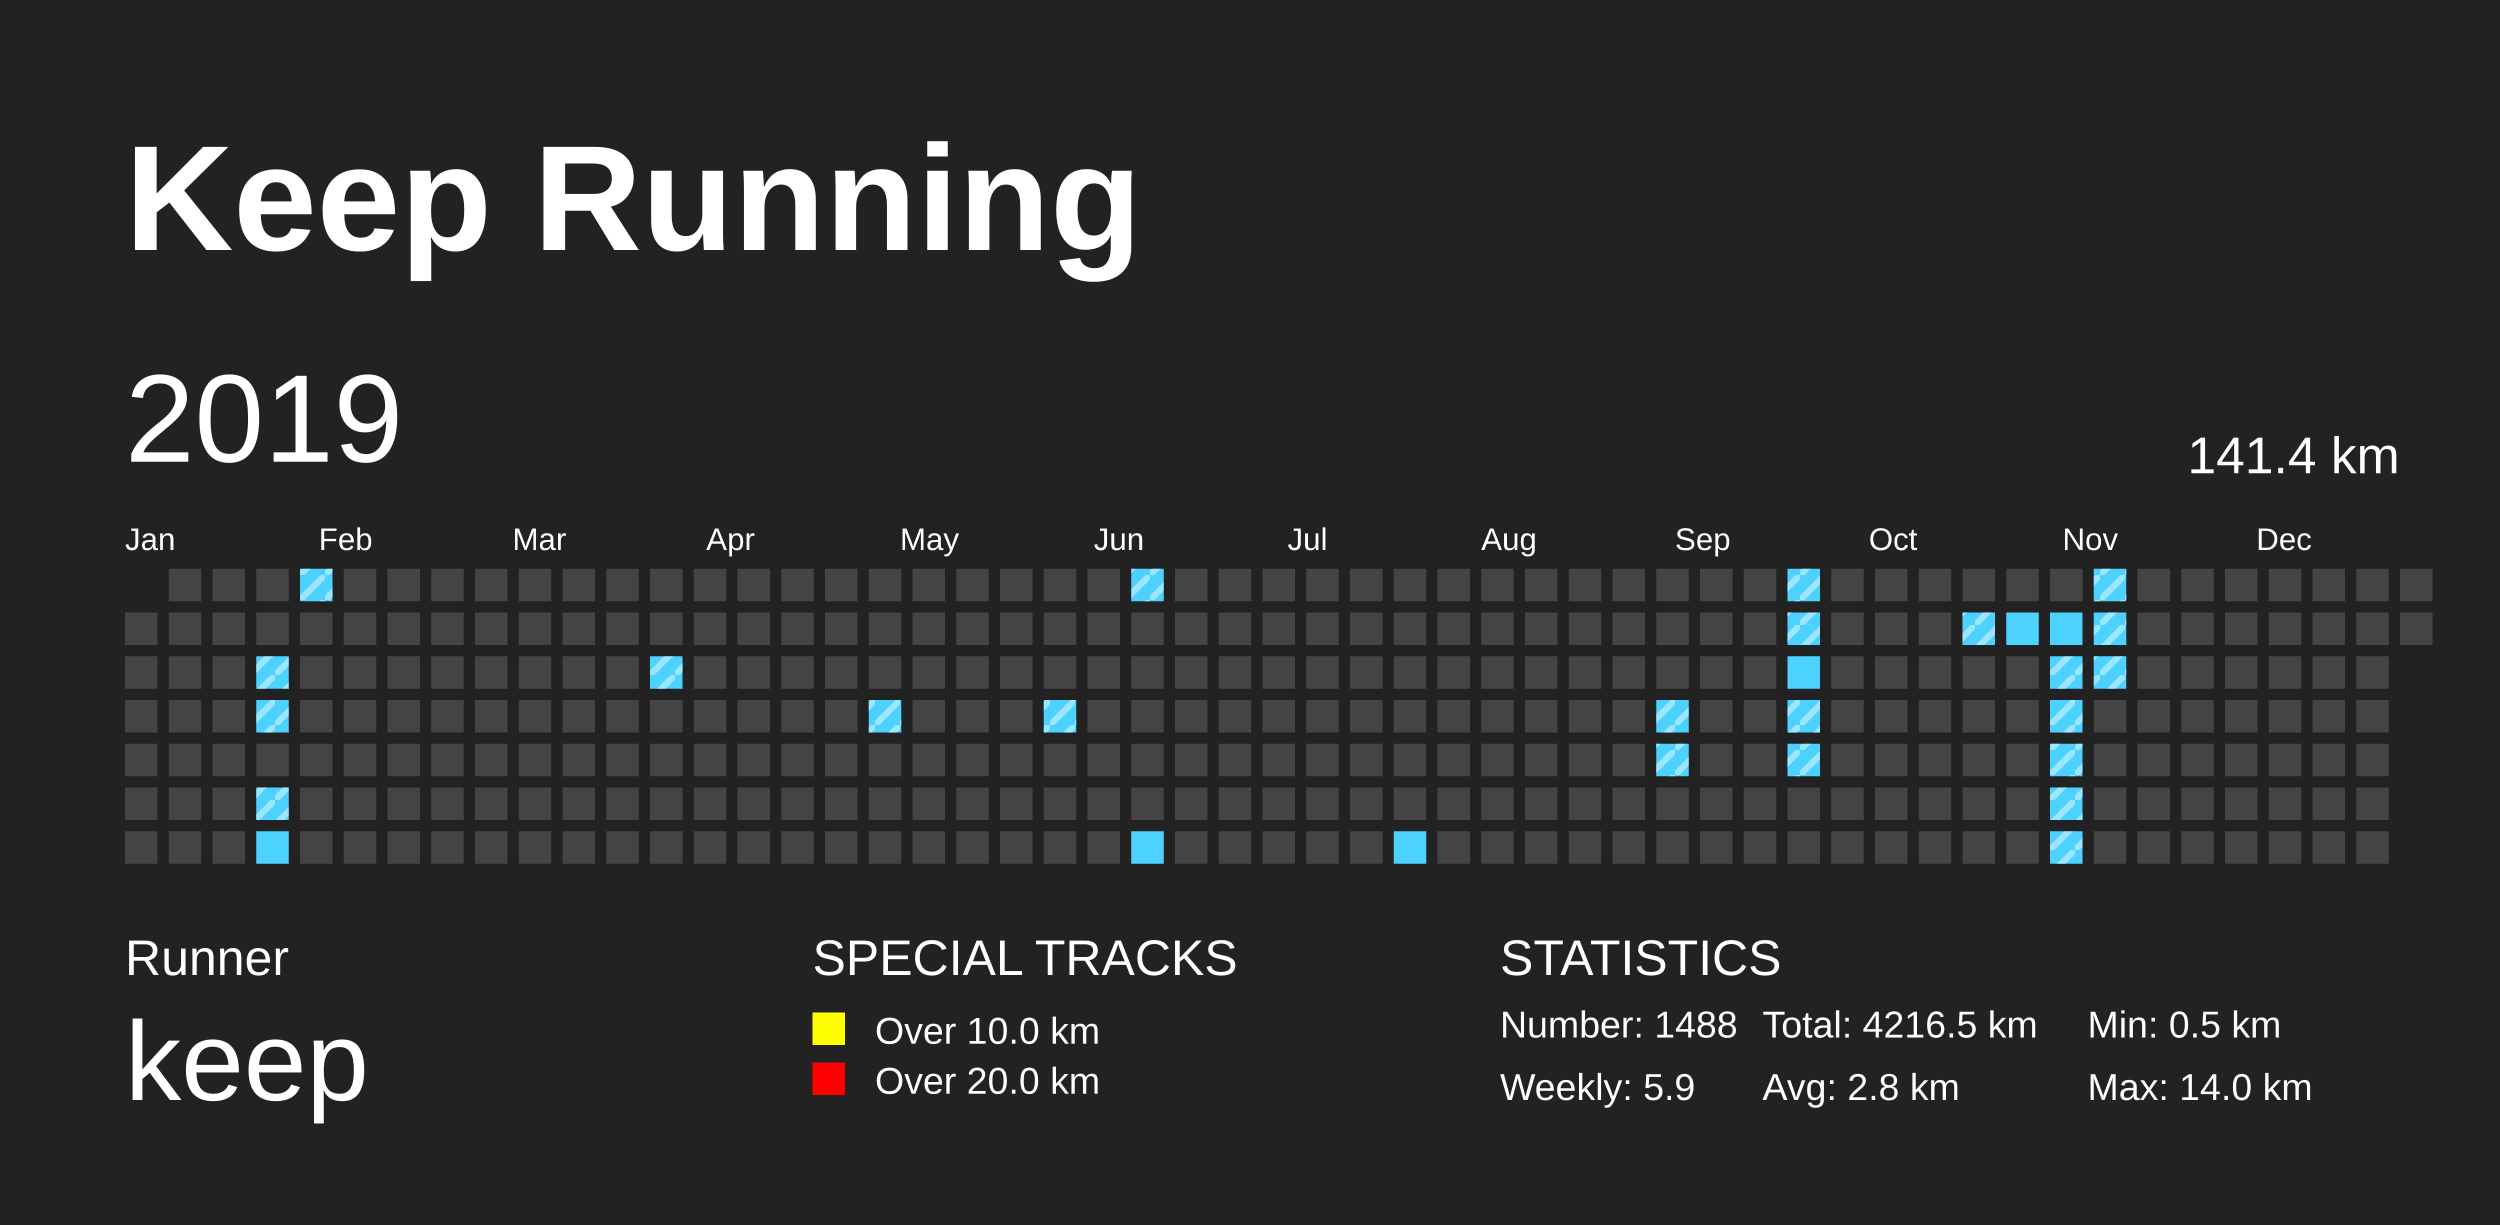
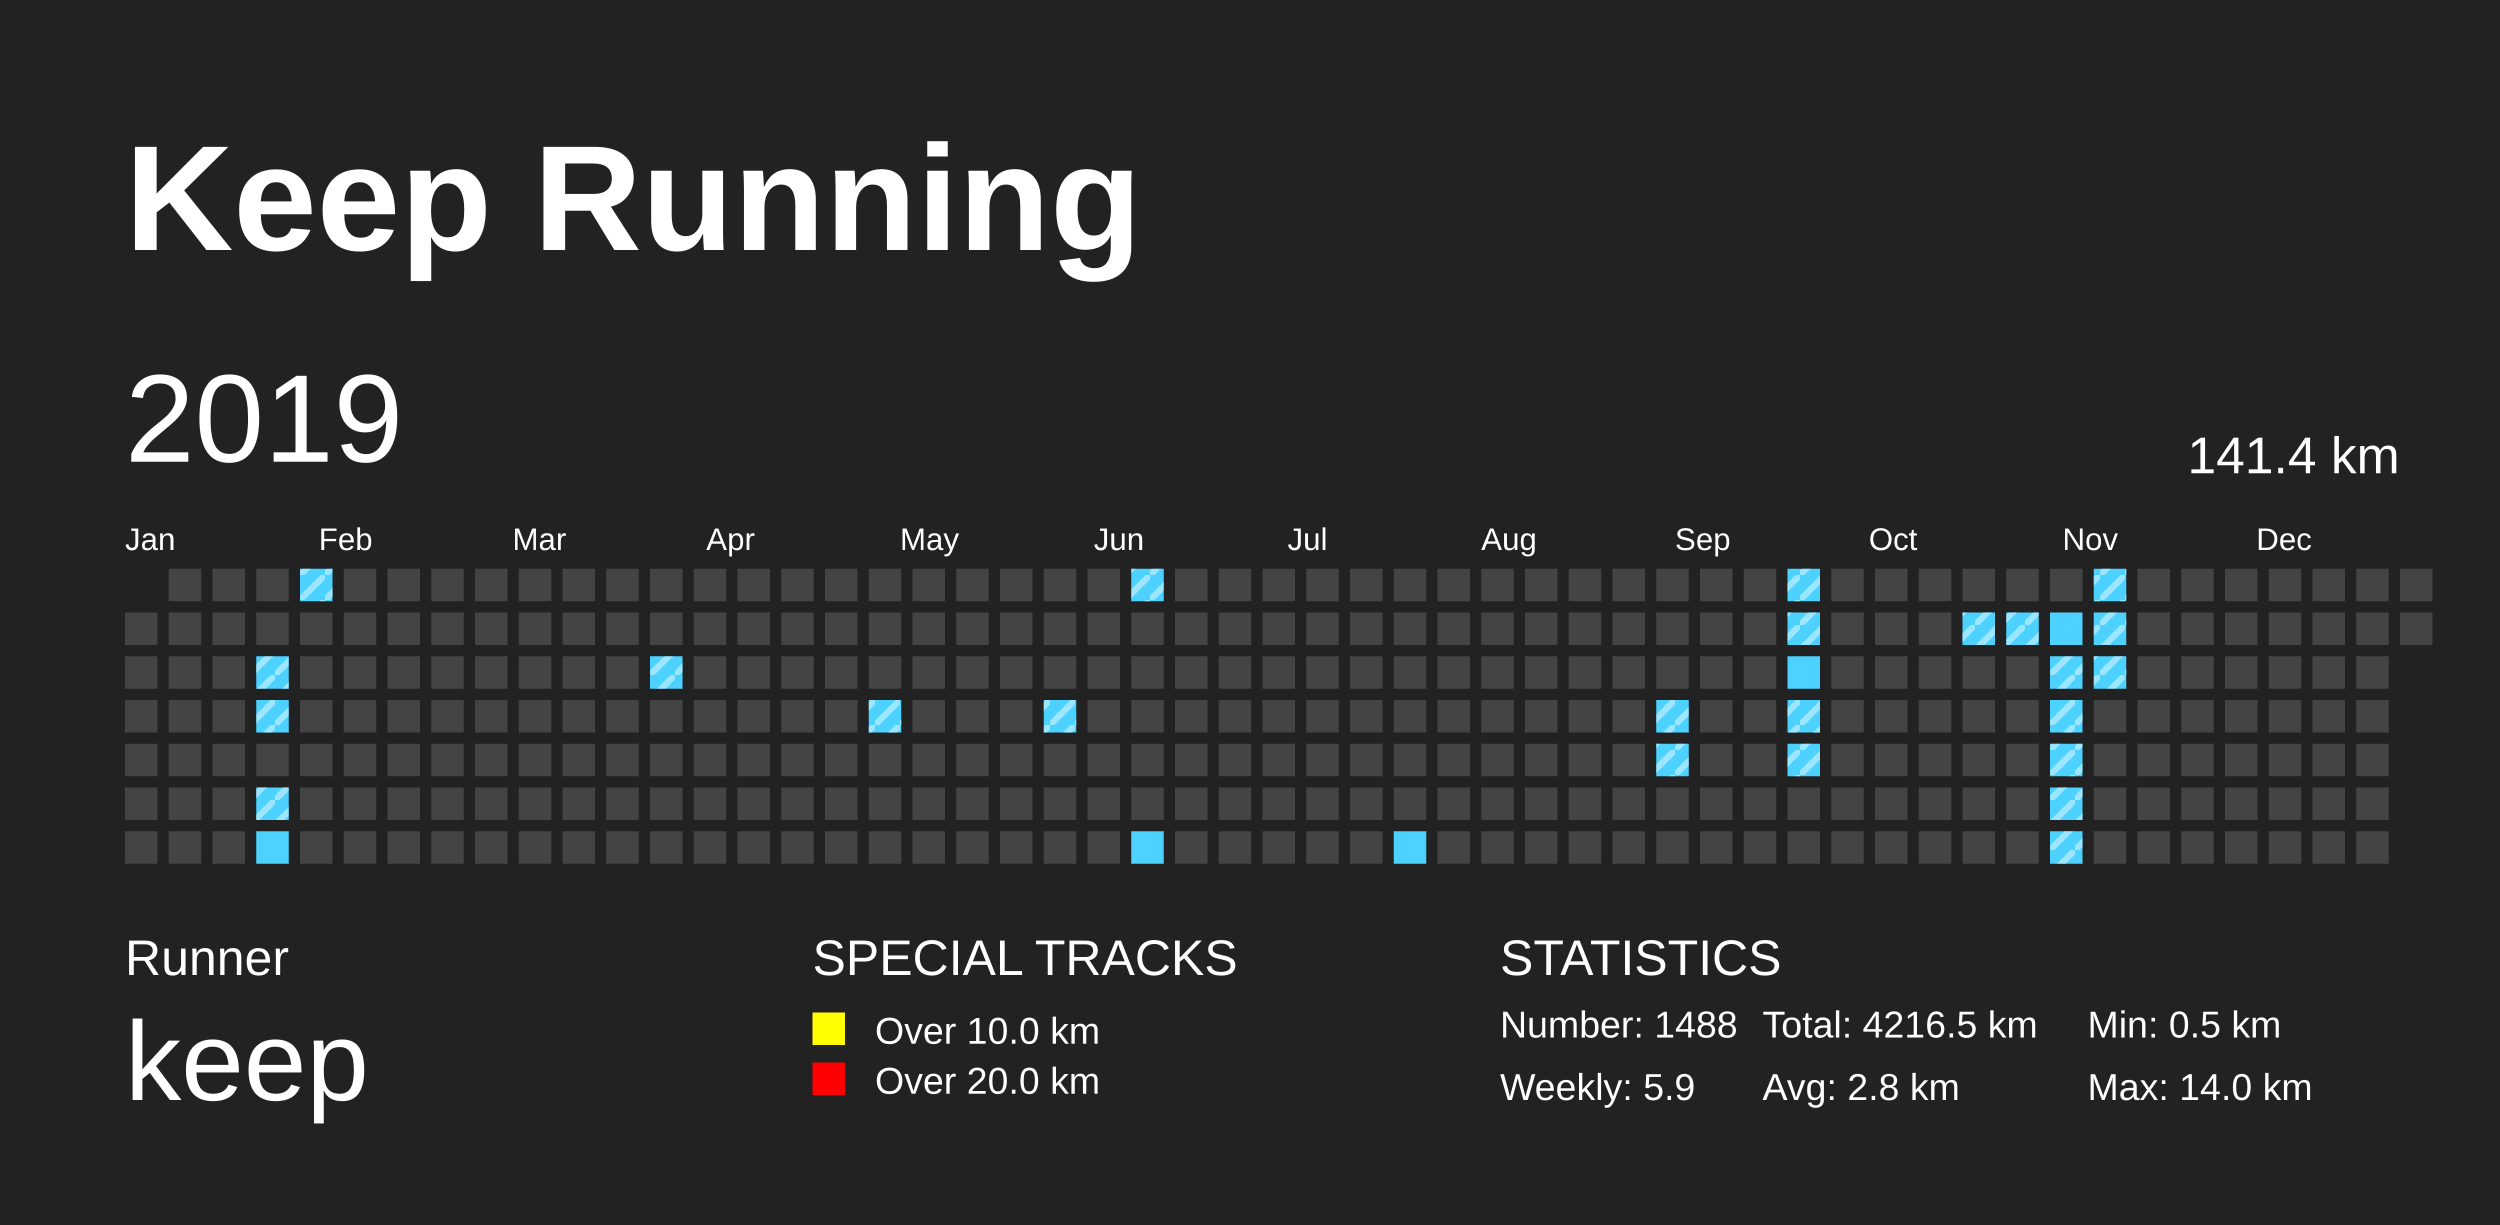
<svg xmlns="http://www.w3.org/2000/svg" baseProfile="full" height="98mm" version="1.1" viewBox="0,0,200,98" width="200mm">
  <defs>
    <pattern height="2" id="indoor-stripe" patternUnits="userSpaceOnUse" width="2">
      <line stroke="white" stroke-opacity="0.45" stroke-width="0.5" x1="0" x2="2" y1="2" y2="0" />
    </pattern>
  </defs>
  <rect fill="#222222" height="98" width="200" x="0" y="0" />
  <text fill="#FFFFFF" style="font-size:12px; font-family:Arial; font-weight:bold;" x="10" y="20">Keep Running</text>
  <text fill="#FFFFFF" style="font-size:4px; font-family:Arial" x="10" y="78">Runner</text>
  <text fill="#FFFFFF" style="font-size:9px; font-family:Arial" x="10" y="88">keep</text>
  <text fill="#FFFFFF" style="font-size:4px; font-family:Arial" x="65" y="78">SPECIAL TRACKS</text>
  <rect fill="yellow" height="2.6" width="2.6" x="65" y="81" />
  <text fill="#FFFFFF" style="font-size:3px; font-family:Arial" x="70" y="83.5">Over 10.0 km</text>
  <rect fill="red" height="2.6" width="2.6" x="65" y="85" />
  <text fill="#FFFFFF" style="font-size:3px; font-family:Arial" x="70" y="87.5">Over 20.0 km</text>
  <text fill="#FFFFFF" style="font-size:4px; font-family:Arial" x="120" y="78">STATISTICS</text>
  <text fill="#FFFFFF" style="font-size:3px; font-family:Arial" x="120" y="83">Number: 1488</text>
  <text fill="#FFFFFF" style="font-size:3px; font-family:Arial" x="120" y="88">Weekly: 5.9</text>
  <text fill="#FFFFFF" style="font-size:3px; font-family:Arial" x="141" y="83">Total: 4216.5 km</text>
  <text fill="#FFFFFF" style="font-size:3px; font-family:Arial" x="141" y="88">Avg: 2.8 km</text>
  <text fill="#FFFFFF" style="font-size:3px; font-family:Arial" x="167" y="83">Min: 0.5 km</text>
  <text fill="#FFFFFF" style="font-size:3px; font-family:Arial" x="167" y="88">Max: 14.0 km</text>
  <text dominant-baseline="hanging" fill="#FFFFFF" style="font-size:10.0px; font-family:Arial;" x="10" y="30">2019</text>
  <text dominant-baseline="hanging" fill="#FFFFFF" style="font-size:4.125px; font-family:Arial;" x="175" y="35">141.4 km</text>
  <text fill="#FFFFFF" style="font-size:2.5px; font-family:Arial" x="10.0" y="44">Jan</text>
  <text fill="#FFFFFF" style="font-size:2.5px; font-family:Arial" x="25.5" y="44">Feb</text>
  <text fill="#FFFFFF" style="font-size:2.5px; font-family:Arial" x="41.0" y="44">Mar</text>
  <text fill="#FFFFFF" style="font-size:2.5px; font-family:Arial" x="56.5" y="44">Apr</text>
  <text fill="#FFFFFF" style="font-size:2.5px; font-family:Arial" x="72.0" y="44">May</text>
  <text fill="#FFFFFF" style="font-size:2.5px; font-family:Arial" x="87.5" y="44">Jun</text>
  <text fill="#FFFFFF" style="font-size:2.5px; font-family:Arial" x="103.0" y="44">Jul</text>
  <text fill="#FFFFFF" style="font-size:2.5px; font-family:Arial" x="118.5" y="44">Aug</text>
  <text fill="#FFFFFF" style="font-size:2.5px; font-family:Arial" x="134.0" y="44">Sep</text>
  <text fill="#FFFFFF" style="font-size:2.5px; font-family:Arial" x="149.5" y="44">Oct</text>
  <text fill="#FFFFFF" style="font-size:2.5px; font-family:Arial" x="165.0" y="44">Nov</text>
  <text fill="#FFFFFF" style="font-size:2.5px; font-family:Arial" x="180.5" y="44">Dec</text>
  <rect fill="#444444" height="2.6" width="2.6" x="10.0" y="49.0" />
  <rect fill="#444444" height="2.6" width="2.6" x="10.0" y="52.5" />
  <rect fill="#444444" height="2.6" width="2.6" x="10.0" y="56.0" />
  <rect fill="#444444" height="2.6" width="2.6" x="10.0" y="59.5" />
  <rect fill="#444444" height="2.6" width="2.6" x="10.0" y="63.0" />
  <rect fill="#444444" height="2.6" width="2.6" x="10.0" y="66.5" />
  <rect fill="#444444" height="2.6" width="2.6" x="13.5" y="45.5" />
  <rect fill="#444444" height="2.6" width="2.6" x="13.5" y="49.0" />
  <rect fill="#444444" height="2.6" width="2.6" x="13.5" y="52.5" />
  <rect fill="#444444" height="2.6" width="2.6" x="13.5" y="56.0" />
  <rect fill="#444444" height="2.6" width="2.6" x="13.5" y="59.5" />
  <rect fill="#444444" height="2.6" width="2.6" x="13.5" y="63.0" />
  <rect fill="#444444" height="2.6" width="2.6" x="13.5" y="66.5" />
  <rect fill="#444444" height="2.6" width="2.6" x="17.0" y="45.5" />
  <rect fill="#444444" height="2.6" width="2.6" x="17.0" y="49.0" />
  <rect fill="#444444" height="2.6" width="2.6" x="17.0" y="52.5" />
  <rect fill="#444444" height="2.6" width="2.6" x="17.0" y="56.0" />
  <rect fill="#444444" height="2.6" width="2.6" x="17.0" y="59.5" />
  <rect fill="#444444" height="2.6" width="2.6" x="17.0" y="63.0" />
  <rect fill="#444444" height="2.6" width="2.6" x="17.0" y="66.5" />
  <rect fill="#444444" height="2.6" width="2.6" x="20.5" y="45.5" />
  <rect fill="#444444" height="2.6" width="2.6" x="20.5" y="49.0" />
  <rect fill="#4DD2FF" height="2.6" width="2.6" x="20.5" y="52.5" />
  <rect fill="url(#indoor-stripe)" height="2.6" style="pointer-events: none;" width="2.6" x="20.5" y="52.5" />
  <rect fill="#4DD2FF" height="2.6" width="2.6" x="20.5" y="56.0" />
  <rect fill="url(#indoor-stripe)" height="2.6" style="pointer-events: none;" width="2.6" x="20.5" y="56.0" />
  <rect fill="#444444" height="2.6" width="2.6" x="20.5" y="59.5" />
  <rect fill="#4DD2FF" height="2.6" width="2.6" x="20.5" y="63.0" />
  <rect fill="url(#indoor-stripe)" height="2.6" style="pointer-events: none;" width="2.6" x="20.5" y="63.0" />
  <rect fill="#4DD2FF" height="2.6" width="2.6" x="20.5" y="66.5" />
  <rect fill="#4DD2FF" height="2.6" width="2.6" x="24.0" y="45.5" />
  <rect fill="url(#indoor-stripe)" height="2.6" style="pointer-events: none;" width="2.6" x="24.0" y="45.5" />
  <rect fill="#444444" height="2.6" width="2.6" x="24.0" y="49.0" />
  <rect fill="#444444" height="2.6" width="2.6" x="24.0" y="52.5" />
  <rect fill="#444444" height="2.6" width="2.6" x="24.0" y="56.0" />
  <rect fill="#444444" height="2.6" width="2.6" x="24.0" y="59.5" />
  <rect fill="#444444" height="2.6" width="2.6" x="24.0" y="63.0" />
  <rect fill="#444444" height="2.6" width="2.6" x="24.0" y="66.5" />
  <rect fill="#444444" height="2.6" width="2.6" x="27.5" y="45.5" />
  <rect fill="#444444" height="2.6" width="2.6" x="27.5" y="49.0" />
  <rect fill="#444444" height="2.6" width="2.6" x="27.5" y="52.5" />
  <rect fill="#444444" height="2.6" width="2.6" x="27.5" y="56.0" />
  <rect fill="#444444" height="2.6" width="2.6" x="27.5" y="59.5" />
  <rect fill="#444444" height="2.6" width="2.6" x="27.5" y="63.0" />
  <rect fill="#444444" height="2.6" width="2.6" x="27.5" y="66.5" />
  <rect fill="#444444" height="2.6" width="2.6" x="31.0" y="45.5" />
  <rect fill="#444444" height="2.6" width="2.6" x="31.0" y="49.0" />
  <rect fill="#444444" height="2.6" width="2.6" x="31.0" y="52.5" />
  <rect fill="#444444" height="2.6" width="2.6" x="31.0" y="56.0" />
  <rect fill="#444444" height="2.6" width="2.6" x="31.0" y="59.5" />
  <rect fill="#444444" height="2.6" width="2.6" x="31.0" y="63.0" />
  <rect fill="#444444" height="2.6" width="2.6" x="31.0" y="66.5" />
  <rect fill="#444444" height="2.6" width="2.6" x="34.5" y="45.5" />
  <rect fill="#444444" height="2.6" width="2.6" x="34.5" y="49.0" />
  <rect fill="#444444" height="2.6" width="2.6" x="34.5" y="52.5" />
  <rect fill="#444444" height="2.6" width="2.6" x="34.5" y="56.0" />
  <rect fill="#444444" height="2.6" width="2.6" x="34.5" y="59.5" />
  <rect fill="#444444" height="2.6" width="2.6" x="34.5" y="63.0" />
  <rect fill="#444444" height="2.6" width="2.6" x="34.5" y="66.5" />
  <rect fill="#444444" height="2.6" width="2.6" x="38.0" y="45.5" />
  <rect fill="#444444" height="2.6" width="2.6" x="38.0" y="49.0" />
  <rect fill="#444444" height="2.6" width="2.6" x="38.0" y="52.5" />
  <rect fill="#444444" height="2.6" width="2.6" x="38.0" y="56.0" />
  <rect fill="#444444" height="2.6" width="2.6" x="38.0" y="59.5" />
  <rect fill="#444444" height="2.6" width="2.6" x="38.0" y="63.0" />
  <rect fill="#444444" height="2.6" width="2.6" x="38.0" y="66.5" />
  <rect fill="#444444" height="2.6" width="2.6" x="41.5" y="45.5" />
  <rect fill="#444444" height="2.6" width="2.6" x="41.5" y="49.0" />
  <rect fill="#444444" height="2.6" width="2.6" x="41.5" y="52.5" />
  <rect fill="#444444" height="2.6" width="2.6" x="41.5" y="56.0" />
  <rect fill="#444444" height="2.6" width="2.6" x="41.5" y="59.5" />
  <rect fill="#444444" height="2.6" width="2.6" x="41.5" y="63.0" />
  <rect fill="#444444" height="2.6" width="2.6" x="41.5" y="66.5" />
  <rect fill="#444444" height="2.6" width="2.6" x="45.0" y="45.5" />
  <rect fill="#444444" height="2.6" width="2.6" x="45.0" y="49.0" />
  <rect fill="#444444" height="2.6" width="2.6" x="45.0" y="52.5" />
  <rect fill="#444444" height="2.6" width="2.6" x="45.0" y="56.0" />
  <rect fill="#444444" height="2.6" width="2.6" x="45.0" y="59.5" />
  <rect fill="#444444" height="2.6" width="2.6" x="45.0" y="63.0" />
  <rect fill="#444444" height="2.6" width="2.6" x="45.0" y="66.5" />
  <rect fill="#444444" height="2.6" width="2.6" x="48.5" y="45.5" />
  <rect fill="#444444" height="2.6" width="2.6" x="48.5" y="49.0" />
  <rect fill="#444444" height="2.6" width="2.6" x="48.5" y="52.5" />
  <rect fill="#444444" height="2.6" width="2.6" x="48.5" y="56.0" />
  <rect fill="#444444" height="2.6" width="2.6" x="48.5" y="59.5" />
  <rect fill="#444444" height="2.6" width="2.6" x="48.5" y="63.0" />
  <rect fill="#444444" height="2.6" width="2.6" x="48.5" y="66.5" />
  <rect fill="#444444" height="2.6" width="2.6" x="52.0" y="45.5" />
  <rect fill="#444444" height="2.6" width="2.6" x="52.0" y="49.0" />
  <rect fill="#4DD2FF" height="2.6" width="2.6" x="52.0" y="52.5" />
  <rect fill="url(#indoor-stripe)" height="2.6" style="pointer-events: none;" width="2.6" x="52.0" y="52.5" />
  <rect fill="#444444" height="2.6" width="2.6" x="52.0" y="56.0" />
  <rect fill="#444444" height="2.6" width="2.6" x="52.0" y="59.5" />
  <rect fill="#444444" height="2.6" width="2.6" x="52.0" y="63.0" />
  <rect fill="#444444" height="2.6" width="2.6" x="52.0" y="66.5" />
  <rect fill="#444444" height="2.6" width="2.6" x="55.5" y="45.5" />
  <rect fill="#444444" height="2.6" width="2.6" x="55.5" y="49.0" />
  <rect fill="#444444" height="2.6" width="2.6" x="55.5" y="52.5" />
  <rect fill="#444444" height="2.6" width="2.6" x="55.5" y="56.0" />
  <rect fill="#444444" height="2.6" width="2.6" x="55.5" y="59.5" />
  <rect fill="#444444" height="2.6" width="2.6" x="55.5" y="63.0" />
  <rect fill="#444444" height="2.6" width="2.6" x="55.5" y="66.5" />
  <rect fill="#444444" height="2.6" width="2.6" x="59.0" y="45.5" />
  <rect fill="#444444" height="2.6" width="2.6" x="59.0" y="49.0" />
  <rect fill="#444444" height="2.6" width="2.6" x="59.0" y="52.5" />
  <rect fill="#444444" height="2.6" width="2.6" x="59.0" y="56.0" />
  <rect fill="#444444" height="2.6" width="2.6" x="59.0" y="59.5" />
  <rect fill="#444444" height="2.6" width="2.6" x="59.0" y="63.0" />
  <rect fill="#444444" height="2.6" width="2.6" x="59.0" y="66.5" />
  <rect fill="#444444" height="2.6" width="2.6" x="62.5" y="45.5" />
  <rect fill="#444444" height="2.6" width="2.6" x="62.5" y="49.0" />
  <rect fill="#444444" height="2.6" width="2.6" x="62.5" y="52.5" />
  <rect fill="#444444" height="2.6" width="2.6" x="62.5" y="56.0" />
  <rect fill="#444444" height="2.6" width="2.6" x="62.5" y="59.5" />
  <rect fill="#444444" height="2.6" width="2.6" x="62.5" y="63.0" />
  <rect fill="#444444" height="2.6" width="2.6" x="62.5" y="66.5" />
  <rect fill="#444444" height="2.6" width="2.6" x="66.0" y="45.5" />
  <rect fill="#444444" height="2.6" width="2.6" x="66.0" y="49.0" />
  <rect fill="#444444" height="2.6" width="2.6" x="66.0" y="52.5" />
  <rect fill="#444444" height="2.6" width="2.6" x="66.0" y="56.0" />
  <rect fill="#444444" height="2.6" width="2.6" x="66.0" y="59.5" />
  <rect fill="#444444" height="2.6" width="2.6" x="66.0" y="63.0" />
  <rect fill="#444444" height="2.6" width="2.6" x="66.0" y="66.5" />
  <rect fill="#444444" height="2.6" width="2.6" x="69.5" y="45.5" />
  <rect fill="#444444" height="2.6" width="2.6" x="69.5" y="49.0" />
  <rect fill="#444444" height="2.6" width="2.6" x="69.5" y="52.5" />
  <rect fill="#4DD2FF" height="2.6" width="2.6" x="69.5" y="56.0" />
  <rect fill="url(#indoor-stripe)" height="2.6" style="pointer-events: none;" width="2.6" x="69.5" y="56.0" />
  <rect fill="#444444" height="2.6" width="2.6" x="69.5" y="59.5" />
  <rect fill="#444444" height="2.6" width="2.6" x="69.5" y="63.0" />
  <rect fill="#444444" height="2.6" width="2.6" x="69.5" y="66.5" />
  <rect fill="#444444" height="2.6" width="2.6" x="73.0" y="45.5" />
  <rect fill="#444444" height="2.6" width="2.6" x="73.0" y="49.0" />
  <rect fill="#444444" height="2.6" width="2.6" x="73.0" y="52.5" />
  <rect fill="#444444" height="2.6" width="2.6" x="73.0" y="56.0" />
  <rect fill="#444444" height="2.6" width="2.6" x="73.0" y="59.5" />
  <rect fill="#444444" height="2.6" width="2.6" x="73.0" y="63.0" />
  <rect fill="#444444" height="2.6" width="2.6" x="73.0" y="66.5" />
  <rect fill="#444444" height="2.6" width="2.6" x="76.5" y="45.5" />
  <rect fill="#444444" height="2.6" width="2.6" x="76.5" y="49.0" />
  <rect fill="#444444" height="2.6" width="2.6" x="76.5" y="52.5" />
  <rect fill="#444444" height="2.6" width="2.6" x="76.5" y="56.0" />
  <rect fill="#444444" height="2.6" width="2.6" x="76.5" y="59.5" />
  <rect fill="#444444" height="2.6" width="2.6" x="76.5" y="63.0" />
  <rect fill="#444444" height="2.6" width="2.6" x="76.5" y="66.5" />
  <rect fill="#444444" height="2.6" width="2.6" x="80.0" y="45.5" />
  <rect fill="#444444" height="2.6" width="2.6" x="80.0" y="49.0" />
  <rect fill="#444444" height="2.6" width="2.6" x="80.0" y="52.5" />
  <rect fill="#444444" height="2.6" width="2.6" x="80.0" y="56.0" />
  <rect fill="#444444" height="2.6" width="2.6" x="80.0" y="59.5" />
  <rect fill="#444444" height="2.6" width="2.6" x="80.0" y="63.0" />
  <rect fill="#444444" height="2.6" width="2.6" x="80.0" y="66.5" />
  <rect fill="#444444" height="2.6" width="2.6" x="83.5" y="45.5" />
  <rect fill="#444444" height="2.6" width="2.6" x="83.5" y="49.0" />
  <rect fill="#444444" height="2.6" width="2.6" x="83.5" y="52.5" />
  <rect fill="#4DD2FF" height="2.6" width="2.6" x="83.5" y="56.0" />
  <rect fill="url(#indoor-stripe)" height="2.6" style="pointer-events: none;" width="2.6" x="83.5" y="56.0" />
  <rect fill="#444444" height="2.6" width="2.6" x="83.5" y="59.5" />
  <rect fill="#444444" height="2.6" width="2.6" x="83.5" y="63.0" />
  <rect fill="#444444" height="2.6" width="2.6" x="83.5" y="66.5" />
  <rect fill="#444444" height="2.6" width="2.6" x="87.0" y="45.5" />
  <rect fill="#444444" height="2.6" width="2.6" x="87.0" y="49.0" />
  <rect fill="#444444" height="2.6" width="2.6" x="87.0" y="52.5" />
  <rect fill="#444444" height="2.6" width="2.6" x="87.0" y="56.0" />
  <rect fill="#444444" height="2.6" width="2.6" x="87.0" y="59.5" />
  <rect fill="#444444" height="2.6" width="2.6" x="87.0" y="63.0" />
  <rect fill="#444444" height="2.6" width="2.6" x="87.0" y="66.5" />
  <rect fill="#4DD2FF" height="2.6" width="2.6" x="90.5" y="45.5" />
  <rect fill="url(#indoor-stripe)" height="2.6" style="pointer-events: none;" width="2.6" x="90.5" y="45.5" />
  <rect fill="#444444" height="2.6" width="2.6" x="90.5" y="49.0" />
  <rect fill="#444444" height="2.6" width="2.6" x="90.5" y="52.5" />
  <rect fill="#444444" height="2.6" width="2.6" x="90.5" y="56.0" />
  <rect fill="#444444" height="2.6" width="2.6" x="90.5" y="59.5" />
  <rect fill="#444444" height="2.6" width="2.6" x="90.5" y="63.0" />
  <rect fill="#4DD2FF" height="2.6" width="2.6" x="90.5" y="66.5" />
  <rect fill="#444444" height="2.6" width="2.6" x="94.0" y="45.5" />
  <rect fill="#444444" height="2.6" width="2.6" x="94.0" y="49.0" />
  <rect fill="#444444" height="2.6" width="2.6" x="94.0" y="52.5" />
  <rect fill="#444444" height="2.6" width="2.6" x="94.0" y="56.0" />
  <rect fill="#444444" height="2.6" width="2.6" x="94.0" y="59.5" />
  <rect fill="#444444" height="2.6" width="2.6" x="94.0" y="63.0" />
  <rect fill="#444444" height="2.6" width="2.6" x="94.0" y="66.5" />
  <rect fill="#444444" height="2.6" width="2.6" x="97.5" y="45.5" />
  <rect fill="#444444" height="2.6" width="2.6" x="97.5" y="49.0" />
  <rect fill="#444444" height="2.6" width="2.6" x="97.5" y="52.5" />
  <rect fill="#444444" height="2.6" width="2.6" x="97.5" y="56.0" />
  <rect fill="#444444" height="2.6" width="2.6" x="97.5" y="59.5" />
  <rect fill="#444444" height="2.6" width="2.6" x="97.5" y="63.0" />
  <rect fill="#444444" height="2.6" width="2.6" x="97.5" y="66.5" />
  <rect fill="#444444" height="2.6" width="2.6" x="101.0" y="45.5" />
  <rect fill="#444444" height="2.6" width="2.6" x="101.0" y="49.0" />
  <rect fill="#444444" height="2.6" width="2.6" x="101.0" y="52.5" />
  <rect fill="#444444" height="2.6" width="2.6" x="101.0" y="56.0" />
  <rect fill="#444444" height="2.6" width="2.6" x="101.0" y="59.5" />
  <rect fill="#444444" height="2.6" width="2.6" x="101.0" y="63.0" />
  <rect fill="#444444" height="2.6" width="2.6" x="101.0" y="66.5" />
  <rect fill="#444444" height="2.6" width="2.6" x="104.5" y="45.5" />
  <rect fill="#444444" height="2.6" width="2.6" x="104.5" y="49.0" />
  <rect fill="#444444" height="2.6" width="2.6" x="104.5" y="52.5" />
  <rect fill="#444444" height="2.6" width="2.6" x="104.5" y="56.0" />
  <rect fill="#444444" height="2.6" width="2.6" x="104.5" y="59.5" />
  <rect fill="#444444" height="2.6" width="2.6" x="104.5" y="63.0" />
  <rect fill="#444444" height="2.6" width="2.6" x="104.5" y="66.5" />
  <rect fill="#444444" height="2.6" width="2.6" x="108.0" y="45.5" />
  <rect fill="#444444" height="2.6" width="2.6" x="108.0" y="49.0" />
  <rect fill="#444444" height="2.6" width="2.6" x="108.0" y="52.5" />
  <rect fill="#444444" height="2.6" width="2.6" x="108.0" y="56.0" />
  <rect fill="#444444" height="2.6" width="2.6" x="108.0" y="59.5" />
  <rect fill="#444444" height="2.6" width="2.6" x="108.0" y="63.0" />
  <rect fill="#444444" height="2.6" width="2.6" x="108.0" y="66.5" />
  <rect fill="#444444" height="2.6" width="2.6" x="111.5" y="45.5" />
  <rect fill="#444444" height="2.6" width="2.6" x="111.5" y="49.0" />
  <rect fill="#444444" height="2.6" width="2.6" x="111.5" y="52.5" />
  <rect fill="#444444" height="2.6" width="2.6" x="111.5" y="56.0" />
  <rect fill="#444444" height="2.6" width="2.6" x="111.5" y="59.5" />
  <rect fill="#444444" height="2.6" width="2.6" x="111.5" y="63.0" />
  <rect fill="#4DD2FF" height="2.6" width="2.6" x="111.5" y="66.5" />
  <rect fill="#444444" height="2.6" width="2.6" x="115.0" y="45.5" />
  <rect fill="#444444" height="2.6" width="2.6" x="115.0" y="49.0" />
  <rect fill="#444444" height="2.6" width="2.6" x="115.0" y="52.5" />
  <rect fill="#444444" height="2.6" width="2.6" x="115.0" y="56.0" />
  <rect fill="#444444" height="2.6" width="2.6" x="115.0" y="59.5" />
  <rect fill="#444444" height="2.6" width="2.6" x="115.0" y="63.0" />
  <rect fill="#444444" height="2.6" width="2.6" x="115.0" y="66.5" />
  <rect fill="#444444" height="2.6" width="2.6" x="118.5" y="45.5" />
  <rect fill="#444444" height="2.6" width="2.6" x="118.5" y="49.0" />
  <rect fill="#444444" height="2.6" width="2.6" x="118.5" y="52.5" />
  <rect fill="#444444" height="2.6" width="2.6" x="118.5" y="56.0" />
  <rect fill="#444444" height="2.6" width="2.6" x="118.5" y="59.5" />
  <rect fill="#444444" height="2.6" width="2.6" x="118.5" y="63.0" />
  <rect fill="#444444" height="2.6" width="2.6" x="118.5" y="66.5" />
  <rect fill="#444444" height="2.6" width="2.6" x="122.0" y="45.5" />
  <rect fill="#444444" height="2.6" width="2.6" x="122.0" y="49.0" />
  <rect fill="#444444" height="2.6" width="2.6" x="122.0" y="52.5" />
  <rect fill="#444444" height="2.6" width="2.6" x="122.0" y="56.0" />
  <rect fill="#444444" height="2.6" width="2.6" x="122.0" y="59.5" />
  <rect fill="#444444" height="2.6" width="2.6" x="122.0" y="63.0" />
  <rect fill="#444444" height="2.6" width="2.6" x="122.0" y="66.5" />
  <rect fill="#444444" height="2.6" width="2.6" x="125.5" y="45.5" />
  <rect fill="#444444" height="2.6" width="2.6" x="125.5" y="49.0" />
  <rect fill="#444444" height="2.6" width="2.6" x="125.5" y="52.5" />
  <rect fill="#444444" height="2.6" width="2.6" x="125.5" y="56.0" />
  <rect fill="#444444" height="2.6" width="2.6" x="125.5" y="59.5" />
  <rect fill="#444444" height="2.6" width="2.6" x="125.5" y="63.0" />
  <rect fill="#444444" height="2.6" width="2.6" x="125.5" y="66.5" />
  <rect fill="#444444" height="2.6" width="2.6" x="129.0" y="45.5" />
  <rect fill="#444444" height="2.6" width="2.6" x="129.0" y="49.0" />
  <rect fill="#444444" height="2.6" width="2.6" x="129.0" y="52.5" />
  <rect fill="#444444" height="2.6" width="2.6" x="129.0" y="56.0" />
  <rect fill="#444444" height="2.6" width="2.6" x="129.0" y="59.5" />
  <rect fill="#444444" height="2.6" width="2.6" x="129.0" y="63.0" />
  <rect fill="#444444" height="2.6" width="2.6" x="129.0" y="66.5" />
  <rect fill="#444444" height="2.6" width="2.6" x="132.5" y="45.5" />
  <rect fill="#444444" height="2.6" width="2.6" x="132.5" y="49.0" />
  <rect fill="#444444" height="2.6" width="2.6" x="132.5" y="52.5" />
  <rect fill="#4DD2FF" height="2.6" width="2.6" x="132.5" y="56.0" />
  <rect fill="url(#indoor-stripe)" height="2.6" style="pointer-events: none;" width="2.6" x="132.5" y="56.0" />
  <rect fill="#4DD2FF" height="2.6" width="2.6" x="132.5" y="59.5" />
  <rect fill="url(#indoor-stripe)" height="2.6" style="pointer-events: none;" width="2.6" x="132.5" y="59.5" />
  <rect fill="#444444" height="2.6" width="2.6" x="132.5" y="63.0" />
  <rect fill="#444444" height="2.6" width="2.6" x="132.5" y="66.5" />
  <rect fill="#444444" height="2.6" width="2.6" x="136.0" y="45.5" />
  <rect fill="#444444" height="2.6" width="2.6" x="136.0" y="49.0" />
  <rect fill="#444444" height="2.6" width="2.6" x="136.0" y="52.5" />
  <rect fill="#444444" height="2.6" width="2.6" x="136.0" y="56.0" />
  <rect fill="#444444" height="2.6" width="2.6" x="136.0" y="59.5" />
  <rect fill="#444444" height="2.6" width="2.6" x="136.0" y="63.0" />
  <rect fill="#444444" height="2.6" width="2.6" x="136.0" y="66.5" />
  <rect fill="#444444" height="2.6" width="2.6" x="139.5" y="45.5" />
  <rect fill="#444444" height="2.6" width="2.6" x="139.5" y="49.0" />
  <rect fill="#444444" height="2.6" width="2.6" x="139.5" y="52.5" />
  <rect fill="#444444" height="2.6" width="2.6" x="139.5" y="56.0" />
  <rect fill="#444444" height="2.6" width="2.6" x="139.5" y="59.5" />
  <rect fill="#444444" height="2.6" width="2.6" x="139.5" y="63.0" />
  <rect fill="#444444" height="2.6" width="2.6" x="139.5" y="66.5" />
  <rect fill="#4DD2FF" height="2.6" width="2.6" x="143.0" y="45.5" />
  <rect fill="url(#indoor-stripe)" height="2.6" style="pointer-events: none;" width="2.6" x="143.0" y="45.5" />
  <rect fill="#4DD2FF" height="2.6" width="2.6" x="143.0" y="49.0" />
  <rect fill="url(#indoor-stripe)" height="2.6" style="pointer-events: none;" width="2.6" x="143.0" y="49.0" />
  <rect fill="#4DD2FF" height="2.6" width="2.6" x="143.0" y="52.5" />
  <rect fill="#4DD2FF" height="2.6" width="2.6" x="143.0" y="56.0" />
  <rect fill="url(#indoor-stripe)" height="2.6" style="pointer-events: none;" width="2.6" x="143.0" y="56.0" />
  <rect fill="#4DD2FF" height="2.6" width="2.6" x="143.0" y="59.5" />
  <rect fill="url(#indoor-stripe)" height="2.6" style="pointer-events: none;" width="2.6" x="143.0" y="59.5" />
  <rect fill="#444444" height="2.6" width="2.6" x="143.0" y="63.0" />
  <rect fill="#444444" height="2.6" width="2.6" x="143.0" y="66.5" />
  <rect fill="#444444" height="2.6" width="2.6" x="146.5" y="45.5" />
  <rect fill="#444444" height="2.6" width="2.6" x="146.5" y="49.0" />
  <rect fill="#444444" height="2.6" width="2.6" x="146.5" y="52.5" />
  <rect fill="#444444" height="2.6" width="2.6" x="146.5" y="56.0" />
  <rect fill="#444444" height="2.6" width="2.6" x="146.5" y="59.5" />
  <rect fill="#444444" height="2.6" width="2.6" x="146.5" y="63.0" />
  <rect fill="#444444" height="2.6" width="2.6" x="146.5" y="66.5" />
  <rect fill="#444444" height="2.6" width="2.6" x="150.0" y="45.5" />
  <rect fill="#444444" height="2.6" width="2.6" x="150.0" y="49.0" />
  <rect fill="#444444" height="2.6" width="2.6" x="150.0" y="52.5" />
  <rect fill="#444444" height="2.6" width="2.6" x="150.0" y="56.0" />
  <rect fill="#444444" height="2.6" width="2.6" x="150.0" y="59.5" />
  <rect fill="#444444" height="2.6" width="2.6" x="150.0" y="63.0" />
  <rect fill="#444444" height="2.6" width="2.6" x="150.0" y="66.5" />
  <rect fill="#444444" height="2.6" width="2.6" x="153.5" y="45.5" />
  <rect fill="#444444" height="2.6" width="2.6" x="153.5" y="49.0" />
  <rect fill="#444444" height="2.6" width="2.6" x="153.5" y="52.5" />
  <rect fill="#444444" height="2.6" width="2.6" x="153.5" y="56.0" />
  <rect fill="#444444" height="2.6" width="2.6" x="153.5" y="59.5" />
  <rect fill="#444444" height="2.6" width="2.6" x="153.5" y="63.0" />
  <rect fill="#444444" height="2.6" width="2.6" x="153.5" y="66.5" />
  <rect fill="#444444" height="2.6" width="2.6" x="157.0" y="45.5" />
  <rect fill="#4DD2FF" height="2.6" width="2.6" x="157.0" y="49.0" />
  <rect fill="url(#indoor-stripe)" height="2.6" style="pointer-events: none;" width="2.6" x="157.0" y="49.0" />
  <rect fill="#444444" height="2.6" width="2.6" x="157.0" y="52.5" />
  <rect fill="#444444" height="2.6" width="2.6" x="157.0" y="56.0" />
  <rect fill="#444444" height="2.6" width="2.6" x="157.0" y="59.5" />
  <rect fill="#444444" height="2.6" width="2.6" x="157.0" y="63.0" />
  <rect fill="#444444" height="2.6" width="2.6" x="157.0" y="66.5" />
  <rect fill="#444444" height="2.6" width="2.6" x="160.5" y="45.5" />
  <rect fill="#4DD2FF" height="2.6" width="2.6" x="160.5" y="49.0" />
+   <rect fill="url(#indoor-stripe)" height="2.6" style="pointer-events: none;" width="2.6" x="160.5" y="49.0" />
  <rect fill="#444444" height="2.6" width="2.6" x="160.5" y="52.5" />
  <rect fill="#444444" height="2.6" width="2.6" x="160.5" y="56.0" />
  <rect fill="#444444" height="2.6" width="2.6" x="160.5" y="59.5" />
  <rect fill="#444444" height="2.6" width="2.6" x="160.5" y="63.0" />
  <rect fill="#444444" height="2.6" width="2.6" x="160.5" y="66.5" />
  <rect fill="#444444" height="2.6" width="2.6" x="164.0" y="45.5" />
  <rect fill="#4DD2FF" height="2.6" width="2.6" x="164.0" y="49.0" />
  <rect fill="#4DD2FF" height="2.6" width="2.6" x="164.0" y="52.5" />
  <rect fill="url(#indoor-stripe)" height="2.6" style="pointer-events: none;" width="2.6" x="164.0" y="52.5" />
  <rect fill="#4DD2FF" height="2.6" width="2.6" x="164.0" y="56.0" />
  <rect fill="url(#indoor-stripe)" height="2.6" style="pointer-events: none;" width="2.6" x="164.0" y="56.0" />
  <rect fill="#4DD2FF" height="2.6" width="2.6" x="164.0" y="59.5" />
  <rect fill="url(#indoor-stripe)" height="2.6" style="pointer-events: none;" width="2.6" x="164.0" y="59.5" />
  <rect fill="#4DD2FF" height="2.6" width="2.6" x="164.0" y="63.0" />
  <rect fill="url(#indoor-stripe)" height="2.6" style="pointer-events: none;" width="2.6" x="164.0" y="63.0" />
  <rect fill="#4DD2FF" height="2.6" width="2.6" x="164.0" y="66.5" />
  <rect fill="url(#indoor-stripe)" height="2.6" style="pointer-events: none;" width="2.6" x="164.0" y="66.5" />
  <rect fill="#4DD2FF" height="2.6" width="2.6" x="167.5" y="45.5" />
  <rect fill="url(#indoor-stripe)" height="2.6" style="pointer-events: none;" width="2.6" x="167.5" y="45.5" />
  <rect fill="#4DD2FF" height="2.6" width="2.6" x="167.5" y="49.0" />
  <rect fill="url(#indoor-stripe)" height="2.6" style="pointer-events: none;" width="2.6" x="167.5" y="49.0" />
  <rect fill="#4DD2FF" height="2.6" width="2.6" x="167.5" y="52.5" />
  <rect fill="url(#indoor-stripe)" height="2.6" style="pointer-events: none;" width="2.6" x="167.5" y="52.5" />
  <rect fill="#444444" height="2.6" width="2.6" x="167.5" y="56.0" />
  <rect fill="#444444" height="2.6" width="2.6" x="167.5" y="59.5" />
  <rect fill="#444444" height="2.6" width="2.6" x="167.5" y="63.0" />
  <rect fill="#444444" height="2.6" width="2.6" x="167.5" y="66.5" />
  <rect fill="#444444" height="2.6" width="2.6" x="171.0" y="45.5" />
  <rect fill="#444444" height="2.6" width="2.6" x="171.0" y="49.0" />
  <rect fill="#444444" height="2.6" width="2.6" x="171.0" y="52.5" />
  <rect fill="#444444" height="2.6" width="2.6" x="171.0" y="56.0" />
  <rect fill="#444444" height="2.6" width="2.6" x="171.0" y="59.5" />
  <rect fill="#444444" height="2.6" width="2.6" x="171.0" y="63.0" />
  <rect fill="#444444" height="2.6" width="2.6" x="171.0" y="66.5" />
  <rect fill="#444444" height="2.6" width="2.6" x="174.5" y="45.5" />
  <rect fill="#444444" height="2.6" width="2.6" x="174.5" y="49.0" />
  <rect fill="#444444" height="2.6" width="2.6" x="174.5" y="52.5" />
  <rect fill="#444444" height="2.6" width="2.6" x="174.5" y="56.0" />
  <rect fill="#444444" height="2.6" width="2.6" x="174.5" y="59.5" />
  <rect fill="#444444" height="2.6" width="2.6" x="174.5" y="63.0" />
  <rect fill="#444444" height="2.6" width="2.6" x="174.5" y="66.5" />
  <rect fill="#444444" height="2.6" width="2.6" x="178.0" y="45.5" />
  <rect fill="#444444" height="2.6" width="2.6" x="178.0" y="49.0" />
  <rect fill="#444444" height="2.6" width="2.6" x="178.0" y="52.5" />
  <rect fill="#444444" height="2.6" width="2.6" x="178.0" y="56.0" />
  <rect fill="#444444" height="2.6" width="2.6" x="178.0" y="59.5" />
  <rect fill="#444444" height="2.6" width="2.6" x="178.0" y="63.0" />
  <rect fill="#444444" height="2.6" width="2.6" x="178.0" y="66.5" />
  <rect fill="#444444" height="2.6" width="2.6" x="181.5" y="45.5" />
  <rect fill="#444444" height="2.6" width="2.6" x="181.5" y="49.0" />
  <rect fill="#444444" height="2.6" width="2.6" x="181.5" y="52.5" />
  <rect fill="#444444" height="2.6" width="2.6" x="181.5" y="56.0" />
  <rect fill="#444444" height="2.6" width="2.6" x="181.5" y="59.5" />
  <rect fill="#444444" height="2.6" width="2.6" x="181.5" y="63.0" />
  <rect fill="#444444" height="2.6" width="2.6" x="181.5" y="66.5" />
  <rect fill="#444444" height="2.6" width="2.6" x="185.0" y="45.5" />
  <rect fill="#444444" height="2.6" width="2.6" x="185.0" y="49.0" />
  <rect fill="#444444" height="2.6" width="2.6" x="185.0" y="52.5" />
  <rect fill="#444444" height="2.6" width="2.6" x="185.0" y="56.0" />
  <rect fill="#444444" height="2.6" width="2.6" x="185.0" y="59.5" />
  <rect fill="#444444" height="2.6" width="2.6" x="185.0" y="63.0" />
  <rect fill="#444444" height="2.6" width="2.6" x="185.0" y="66.5" />
  <rect fill="#444444" height="2.6" width="2.6" x="188.5" y="45.5" />
  <rect fill="#444444" height="2.6" width="2.6" x="188.5" y="49.0" />
  <rect fill="#444444" height="2.6" width="2.6" x="188.5" y="52.5" />
  <rect fill="#444444" height="2.6" width="2.6" x="188.5" y="56.0" />
  <rect fill="#444444" height="2.6" width="2.6" x="188.5" y="59.5" />
  <rect fill="#444444" height="2.6" width="2.6" x="188.5" y="63.0" />
  <rect fill="#444444" height="2.6" width="2.6" x="188.5" y="66.5" />
  <rect fill="#444444" height="2.6" width="2.6" x="192.0" y="45.5" />
  <rect fill="#444444" height="2.6" width="2.6" x="192.0" y="49.0" />
</svg>
